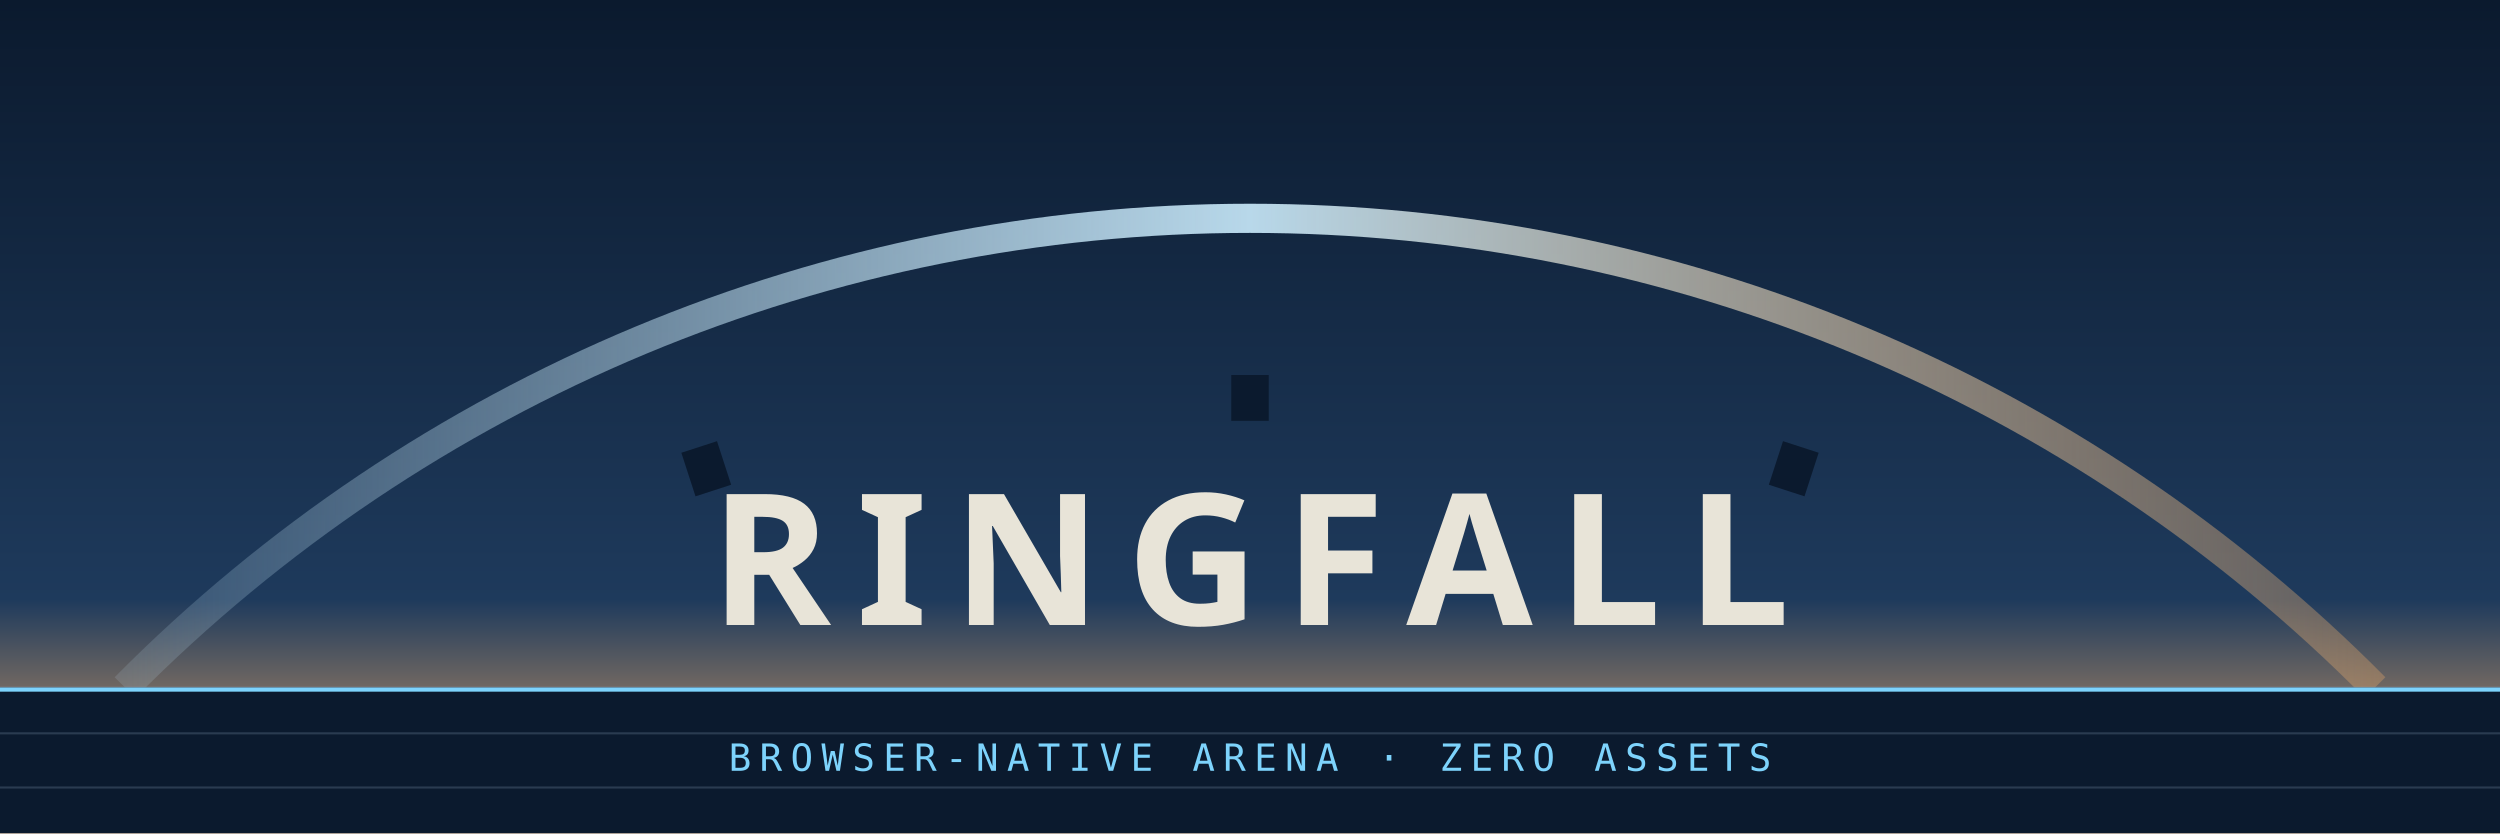
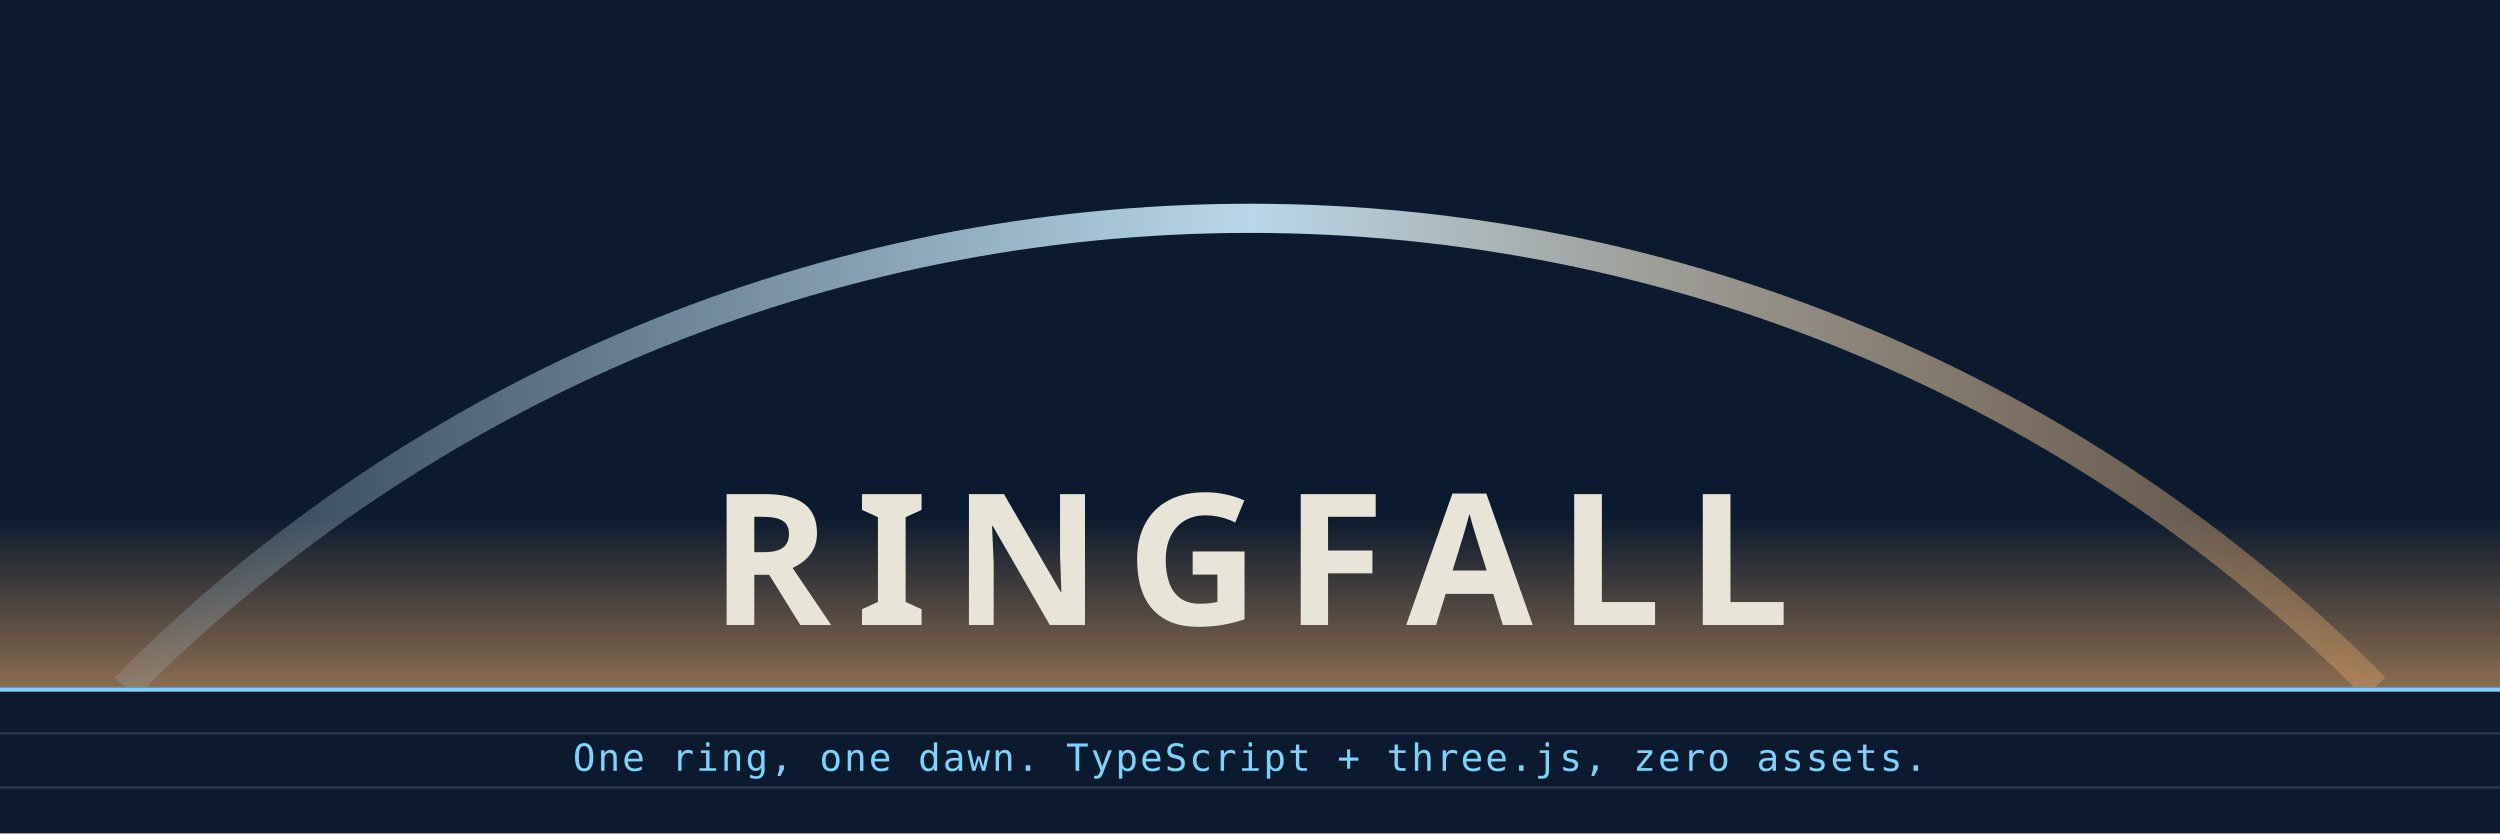
<svg xmlns="http://www.w3.org/2000/svg" viewBox="0 0 1200 400" width="1200" height="400" role="img" aria-label="Ringfall: a ring arcing over a dawn horizon">
  <defs>
    <linearGradient id="sky" x1="0" y1="0" x2="0" y2="1">
      <stop offset="0" stop-color="#0b1a2e" />
-       <stop offset="0.72" stop-color="#1e3a5c" />
+       <stop offset="0.62" stop-color="#0b1a2e" />
      <stop offset="1" stop-color="#f6b26b" />
    </linearGradient>
    <linearGradient id="ring" x1="0" y1="0" x2="1" y2="0">
      <stop offset="0" stop-color="#b8d8ea" stop-opacity="0.15" />
      <stop offset="0.5" stop-color="#b8d8ea" />
      <stop offset="1" stop-color="#f6b26b" stop-opacity="0.3" />
    </linearGradient>
  </defs>
  <rect width="1200" height="400" fill="url(#sky)" />
  <path d="M 60 330 A 760 760 0 0 1 1140 330" fill="none" stroke="url(#ring)" stroke-width="14" />
  <g fill="#0b1a2e">
    <rect x="330" y="214" width="18" height="22" transform="rotate(-18 339 225)" />
    <rect x="591" y="180" width="18" height="22" />
    <rect x="852" y="214" width="18" height="22" transform="rotate(18 861 225)" />
  </g>
  <rect y="330" width="1200" height="70" fill="#0b1a2e" />
  <g stroke="#8aa0b8" stroke-opacity="0.25">
    <line x1="0" y1="330" x2="1200" y2="330" />
    <line x1="0" y1="352" x2="1200" y2="352" />
    <line x1="0" y1="378" x2="1200" y2="378" />
  </g>
  <line x1="0" y1="331" x2="1200" y2="331" stroke="#7dd3fc" stroke-width="2" />
  <text x="600" y="300" text-anchor="middle" fill="#e8e4d8" font-family="Chakra Petch, Rajdhani, Bahnschrift, sans-serif" font-size="88" font-weight="700" letter-spacing="12">RINGFALL</text>
-   <text x="600" y="370" text-anchor="middle" fill="#7dd3fc" font-family="JetBrains Mono, ui-monospace, monospace" font-size="18" letter-spacing="4">BROWSER-NATIVE ARENA · ZERO ASSETS</text>
+   <text x="600" y="370" text-anchor="middle" fill="#7dd3fc" font-family="JetBrains Mono, ui-monospace, monospace" font-size="18" letter-spacing="1">One ring, one dawn. TypeScript + three.js, zero assets.</text>
</svg>
